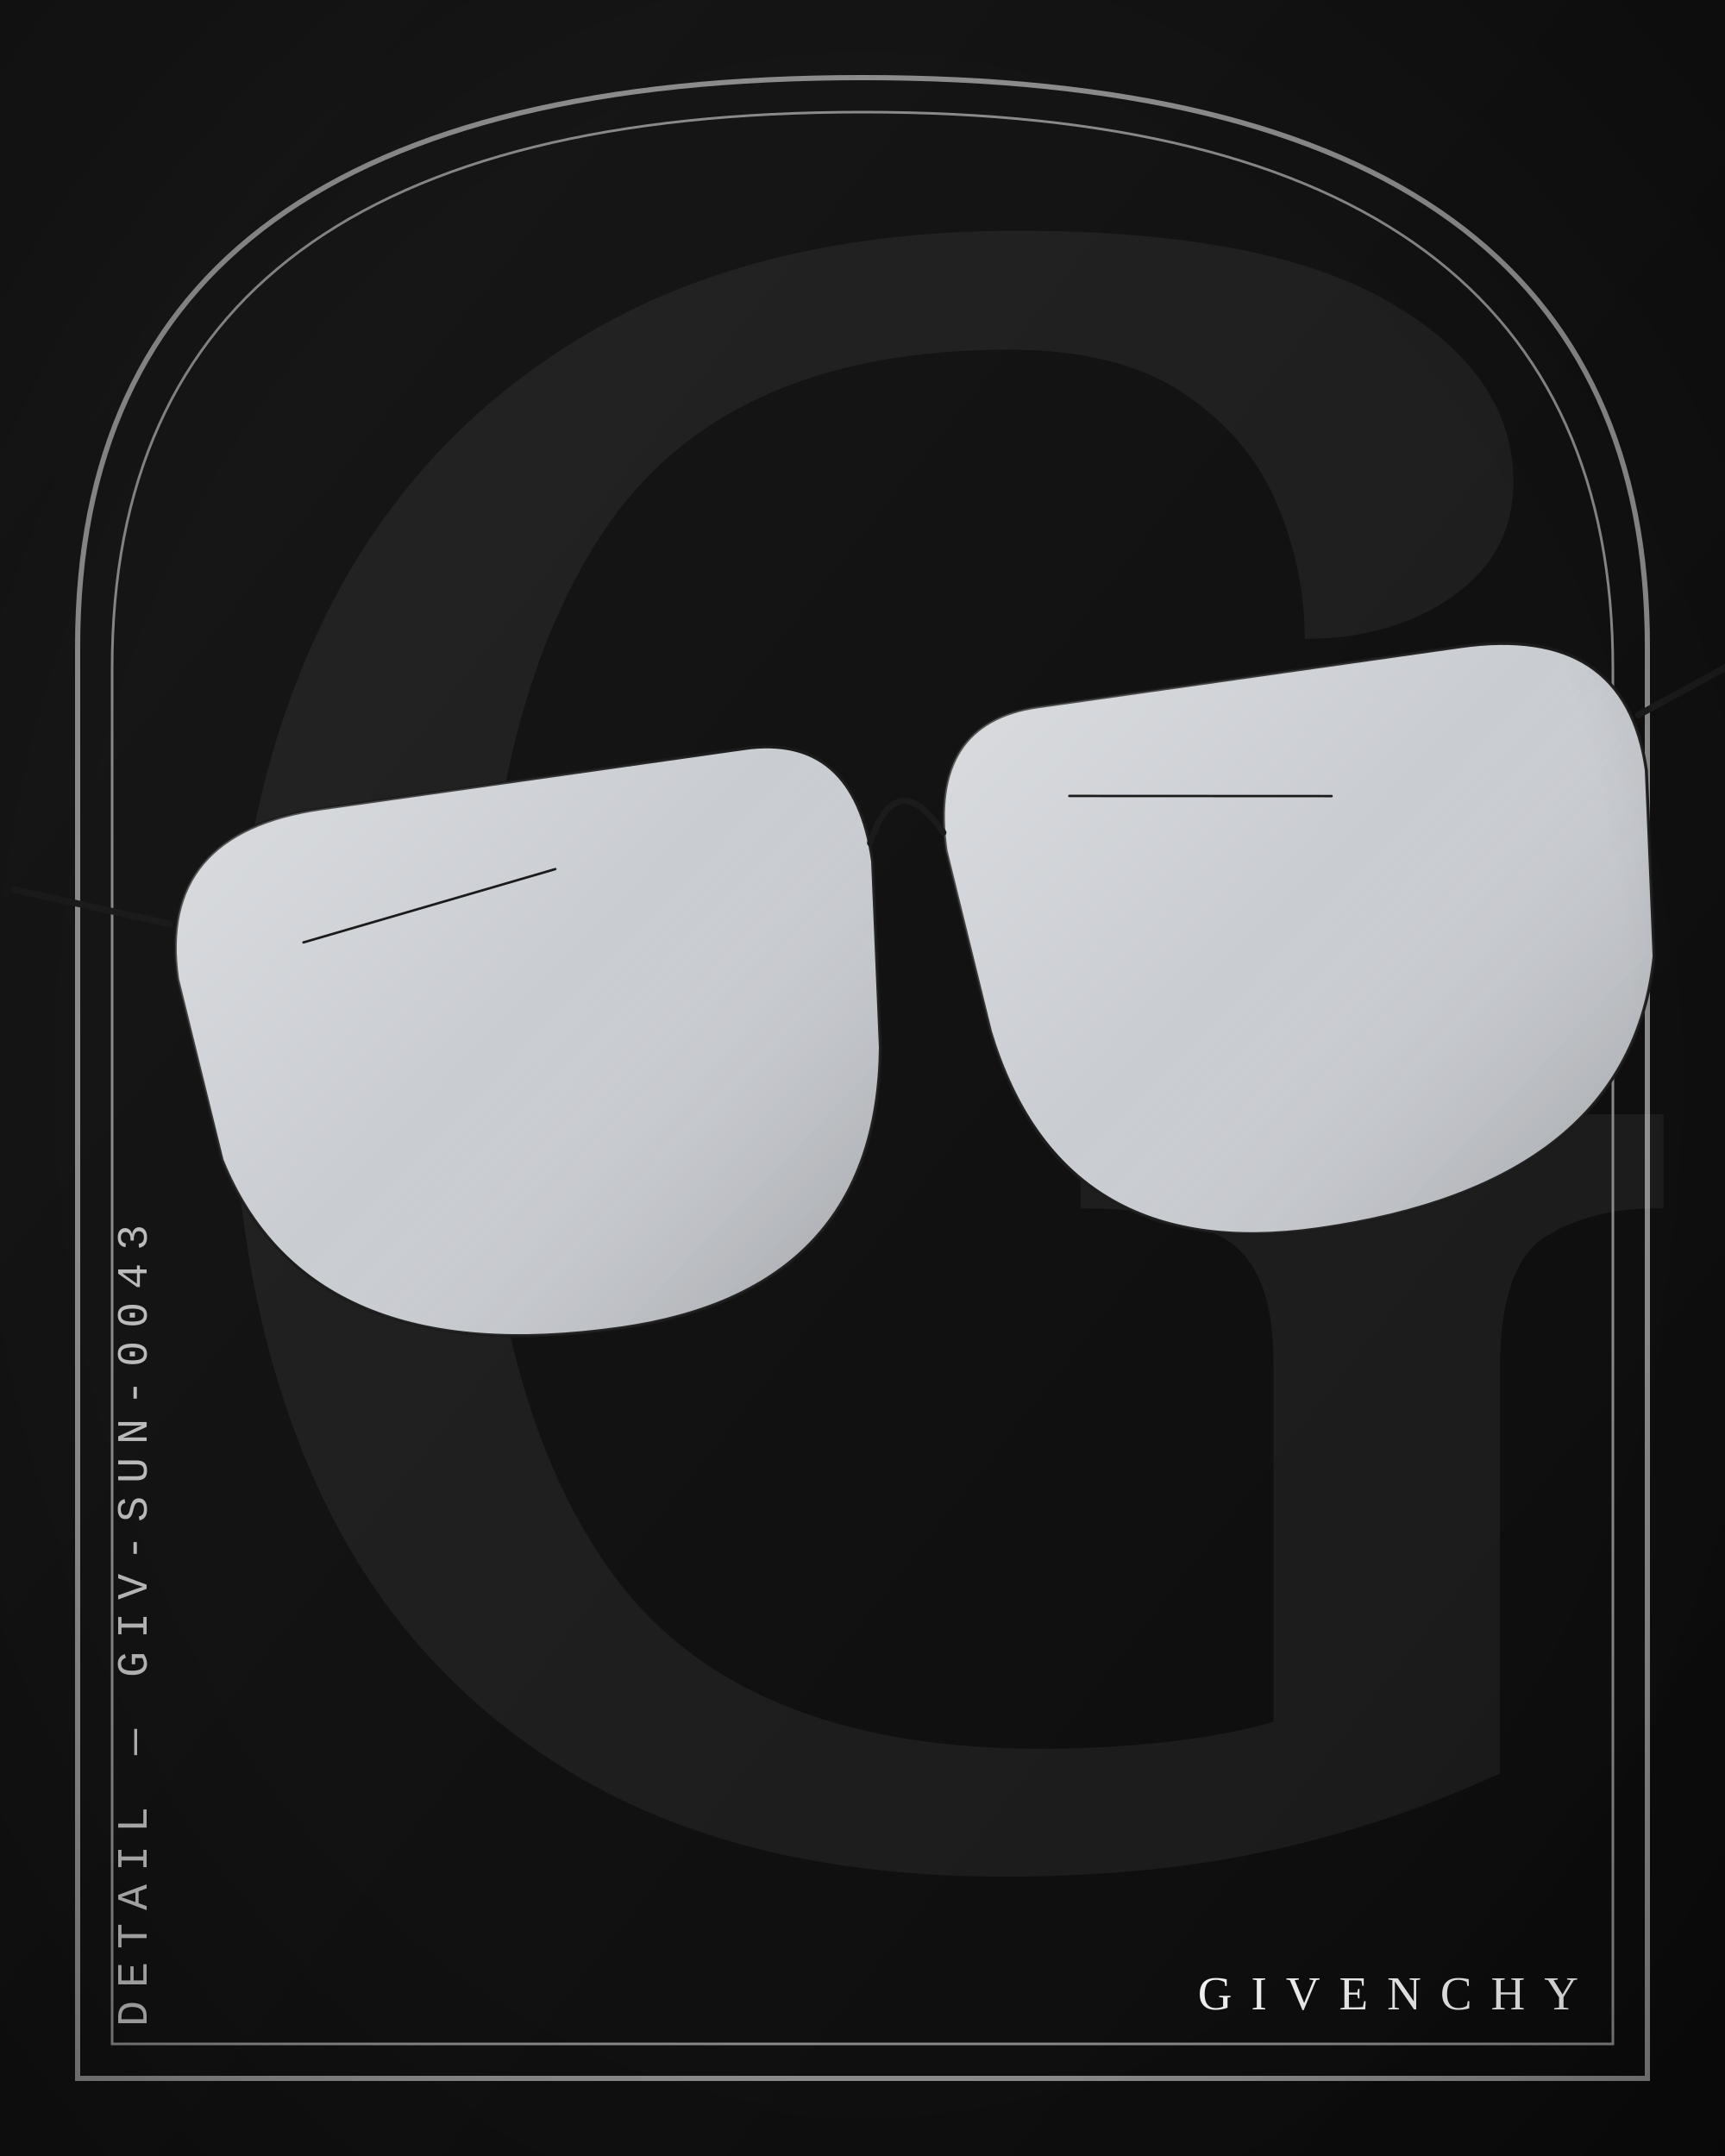
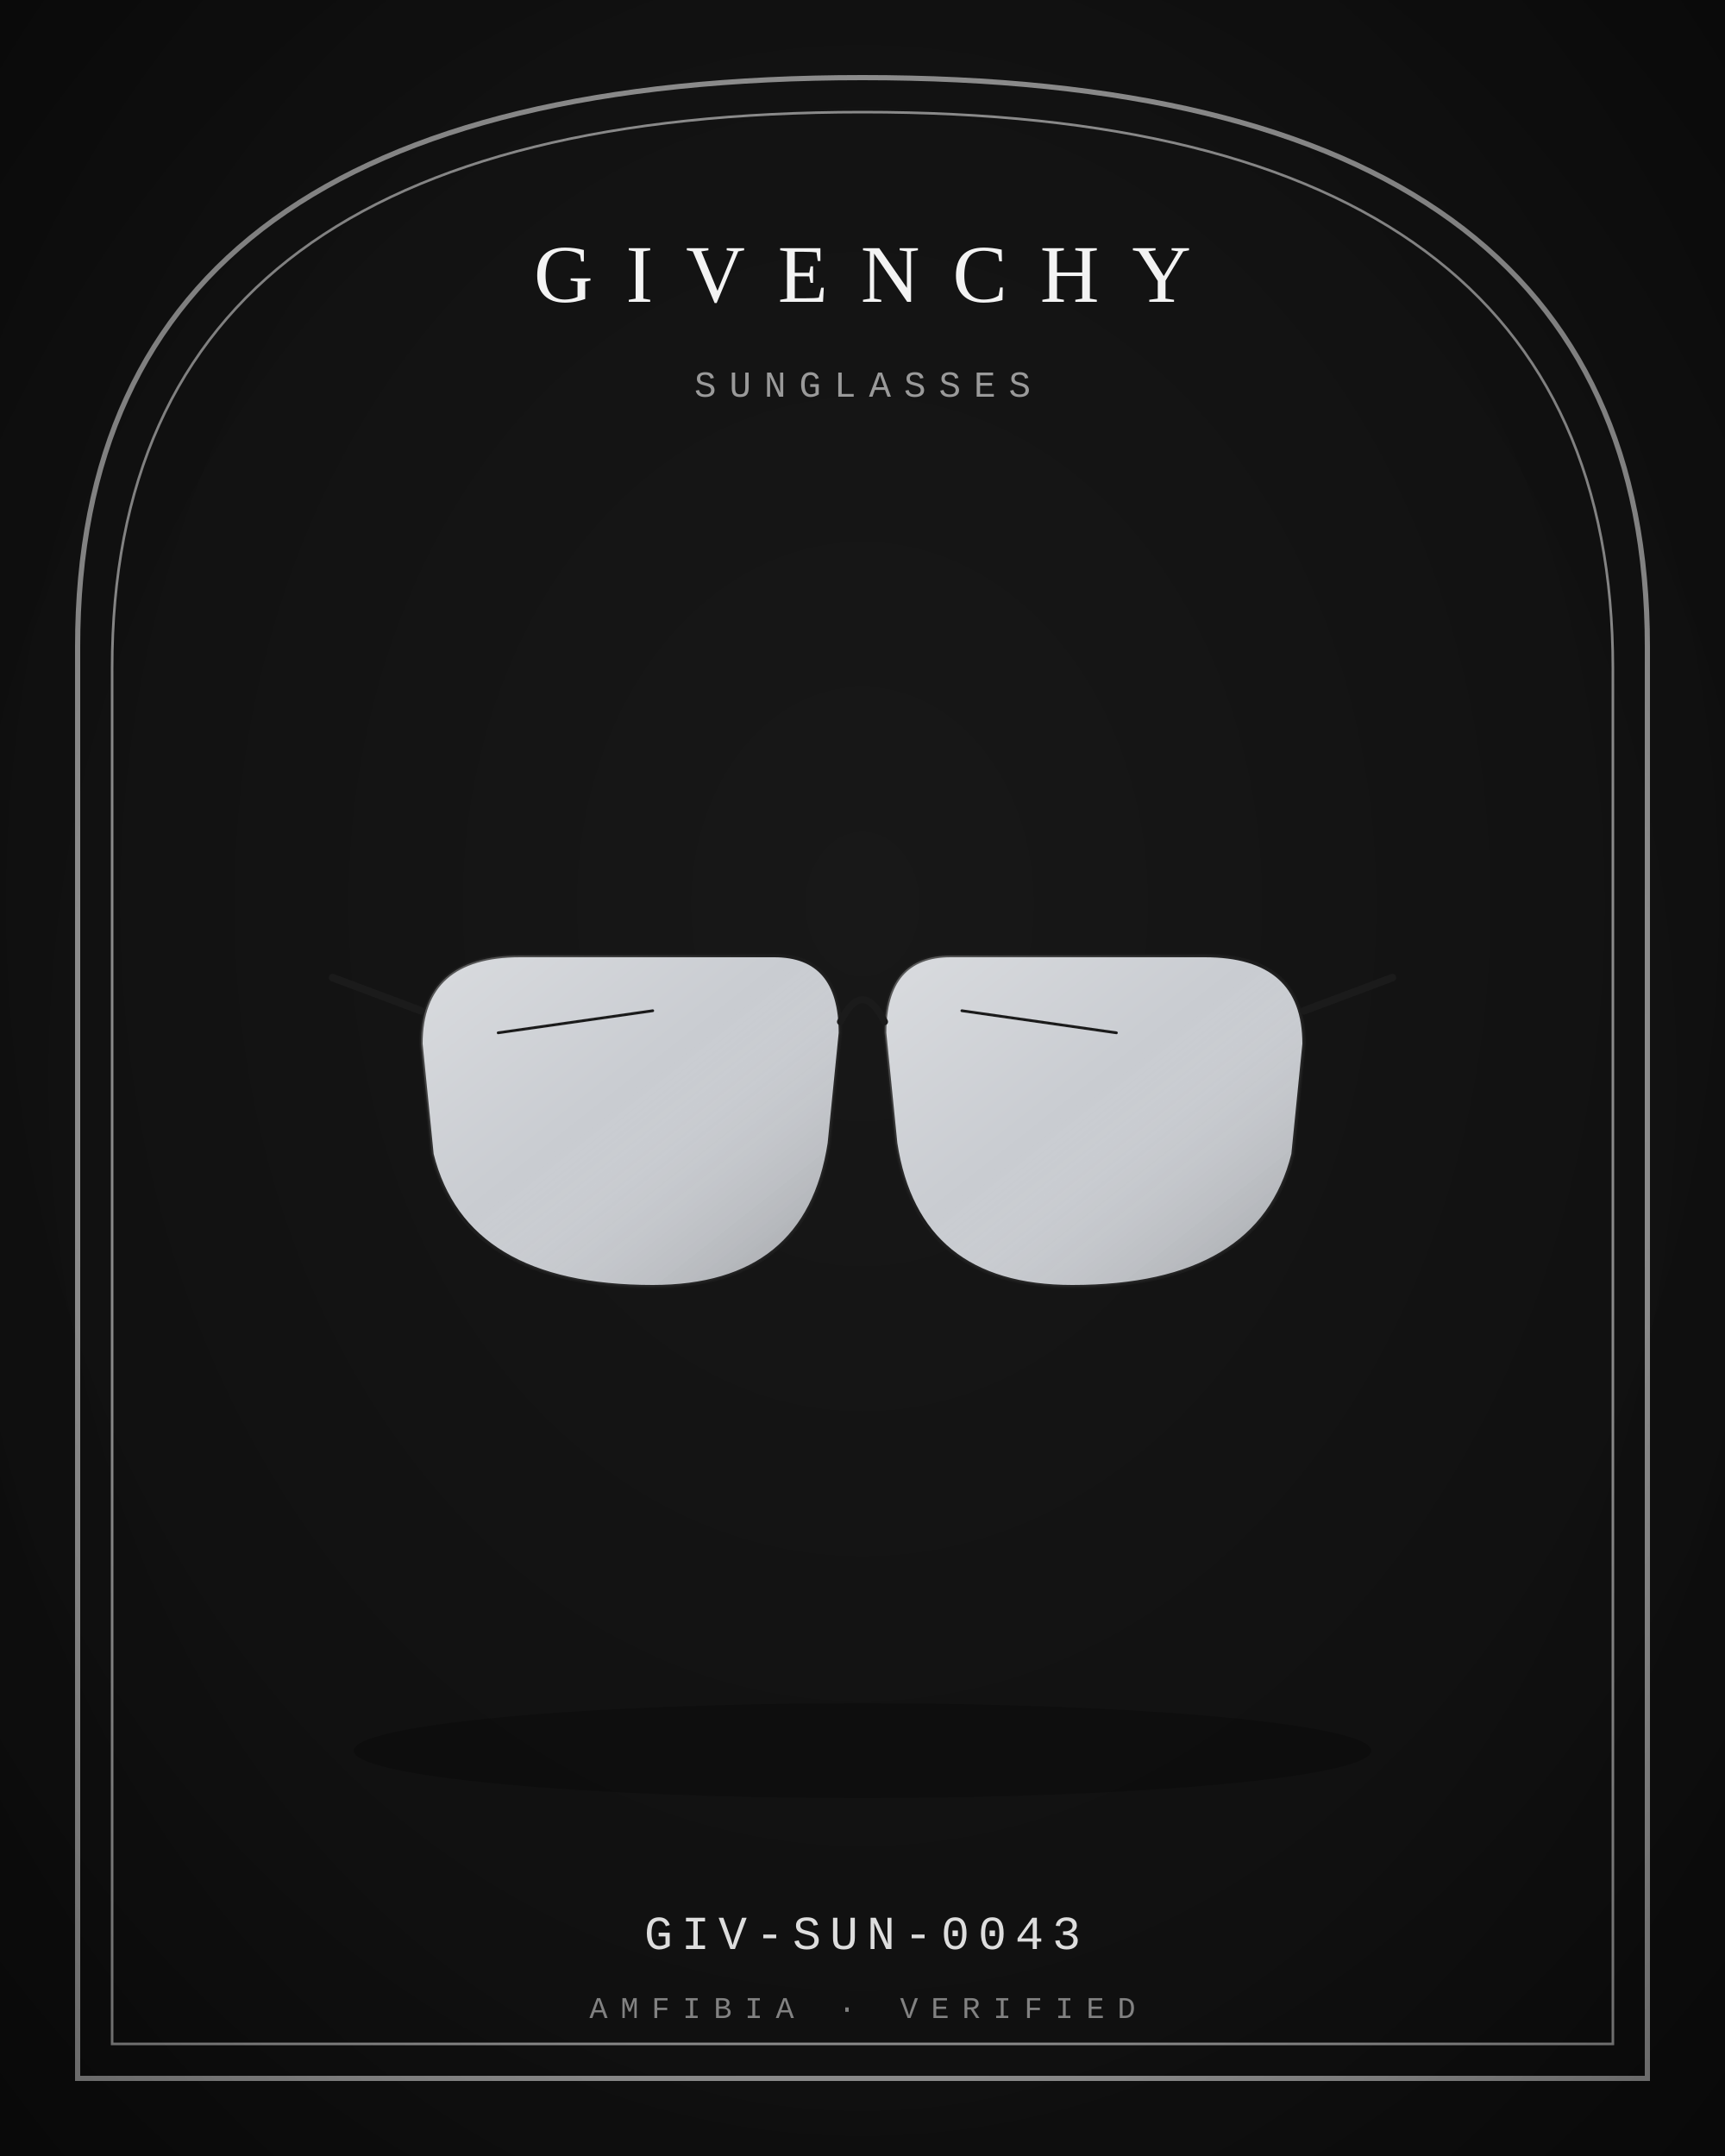
<svg xmlns="http://www.w3.org/2000/svg" viewBox="0 0 400 500" width="800" height="1000">
  <defs>
    <radialGradient id="bg" cx="50%" cy="42%" r="80%">
      <stop offset="0" stop-color="#181818" />
      <stop offset="1" stop-color="#0C0C0C" />
    </radialGradient>
    <linearGradient id="bgd" x1="0" y1="0" x2="1" y2="1">
      <stop offset="0" stop-color="#181818" />
      <stop offset="1" stop-color="#0C0C0C" />
    </linearGradient>
    <linearGradient id="sheen" x1="0" y1="0" x2="1" y2="1">
      <stop offset="0" stop-color="#fff" stop-opacity=".30" />
      <stop offset=".45" stop-color="#fff" stop-opacity="0" />
      <stop offset="1" stop-color="#000" stop-opacity=".22" />
    </linearGradient>
    <linearGradient id="multi" x1="0" y1="0" x2="1" y2="1">
      <stop offset="0" stop-color="#B3122E" />
      <stop offset=".35" stop-color="#C9A227" />
      <stop offset=".7" stop-color="#2F5D46" />
      <stop offset="1" stop-color="#3557A0" />
    </linearGradient>
    <radialGradient id="vig" cx="50%" cy="50%" r="75%">
      <stop offset=".6" stop-color="#000" stop-opacity="0" />
      <stop offset="1" stop-color="#000" stop-opacity=".35" />
    </radialGradient>
  </defs>
-   <rect width="400" height="500" fill="url(#bgd)" />
-   <text x="210" y="430" text-anchor="middle" font-family="Georgia, serif" font-size="520" fill="#F3F3F3" opacity="0.06">G</text>
+   <rect width="400" height="500" fill="url(#bg)" />
  <path d="M18 482 L18 150 Q18 18 200 18 Q382 18 382 150 L382 482 Z" fill="none" stroke="#F3F3F3" stroke-width="1.2" opacity="0.55" />
  <path d="M26 474 L26 155 Q26 26 200 26 Q374 26 374 155 L374 474 Z" fill="none" stroke="#8A8A8A" stroke-width="0.6" />
-   <g transform="rotate(-8.1 200 250) translate(3 20) scale(2.15)">
-     <path d="M20 86 Q20 70 38 70 L84 70 Q96 70 96 84 L94 104 Q90 130 62 130 Q28 130 22 106 Z" fill="#C9CCD1" stroke="#1B1B1B" stroke-width="1.4" stroke-linejoin="round" stroke-linecap="round" vector-effect="non-scaling-stroke" />
+   <ellipse cx="200" cy="406" rx="118" ry="11" fill="#000" opacity="0.22" />
+   <g transform="translate(72 132) scale(1.28)">
+     <path d="M20 86 Q20 70 38 70 L84 70 Q96 70 96 84 L94 104 Q90 130 62 130 Q28 130 22 106 Z" fill="#C9CCD1" stroke="#1B1B1B" stroke-width="1.6" stroke-linejoin="round" stroke-linecap="round" vector-effect="non-scaling-stroke" />
    <path d="M20 86 Q20 70 38 70 L84 70 Q96 70 96 84 L94 104 Q90 130 62 130 Q28 130 22 106 Z" fill="url(#sheen)" stroke="none" />
-     <path d="M180 86 Q180 70 162 70 L116 70 Q104 70 104 84 L106 104 Q110 130 138 130 Q172 130 178 106 Z" fill="#C9CCD1" stroke="#1B1B1B" stroke-width="1.4" stroke-linejoin="round" stroke-linecap="round" vector-effect="non-scaling-stroke" />
+     <path d="M180 86 Q180 70 162 70 L116 70 Q104 70 104 84 L106 104 Q110 130 138 130 Q172 130 178 106 Z" fill="#C9CCD1" stroke="#1B1B1B" stroke-width="1.6" stroke-linejoin="round" stroke-linecap="round" vector-effect="non-scaling-stroke" />
    <path d="M180 86 Q180 70 162 70 L116 70 Q104 70 104 84 L106 104 Q110 130 138 130 Q172 130 178 106 Z" fill="url(#sheen)" stroke="none" />
-     <path d="M96 82 Q100 74 104 82" fill="none" stroke="#1B1B1B" stroke-width="2.8" stroke-linejoin="round" stroke-linecap="round" vector-effect="non-scaling-stroke" />
-     <path d="M20 80 L4 74 M180 80 L196 74" fill="none" stroke="#1B1B1B" stroke-width="3.08" stroke-linejoin="round" stroke-linecap="round" vector-effect="non-scaling-stroke" />
-     <path d="M34 84 L62 80 M118 80 L146 84" fill="none" stroke="#1B1B1B" stroke-width="1.12" stroke-linejoin="round" stroke-linecap="round" vector-effect="non-scaling-stroke" />
-   </g>
-   <g transform="translate(34 470) rotate(-90)">
-     <text x="0" y="0" text-anchor="start" font-family="'Courier New', Courier, monospace" font-size="10" letter-spacing="3" fill="#F3F3F3" opacity="0.75">DETAIL — GIV-SUN-0043</text>
+     <path d="M96 82 Q100 74 104 82" fill="none" stroke="#1B1B1B" stroke-width="3.2" stroke-linejoin="round" stroke-linecap="round" vector-effect="non-scaling-stroke" />
+     <path d="M20 80 L4 74 M180 80 L196 74" fill="none" stroke="#1B1B1B" stroke-width="3.52" stroke-linejoin="round" stroke-linecap="round" vector-effect="non-scaling-stroke" />
+     <path d="M34 84 L62 80 M118 80 L146 84" fill="none" stroke="#1B1B1B" stroke-width="1.28" stroke-linejoin="round" stroke-linecap="round" vector-effect="non-scaling-stroke" />
  </g>
  <g>
-     <text x="366" y="466" text-anchor="end" font-size="11" fill="#F3F3F3" font-family="'Trajan Pro', 'Times New Roman', serif" font-weight="400" letter-spacing="4.4">GIVENCHY</text>
+     <text x="200" y="70" text-anchor="middle" font-size="19" fill="#F3F3F3" font-family="'Trajan Pro', 'Times New Roman', serif" font-weight="400" letter-spacing="7.6">GIVENCHY</text>
  </g>
+   <text x="200" y="92" text-anchor="middle" font-family="'Courier New', Courier, monospace" font-size="8.5" letter-spacing="3" fill="#F3F3F3" opacity="0.6">SUNGLASSES</text>
+   <text x="200" y="452" text-anchor="middle" font-family="'Courier New', Courier, monospace" font-size="11" letter-spacing="2" fill="#F3F3F3" opacity="0.9">GIV-SUN-0043</text>
+   <text x="200" y="468" text-anchor="middle" font-family="'Courier New', Courier, monospace" font-size="7" letter-spacing="3" fill="#F3F3F3" opacity="0.5">AMFIBIA · VERIFIED</text>
  <rect width="400" height="500" fill="url(#vig)" />
</svg>
